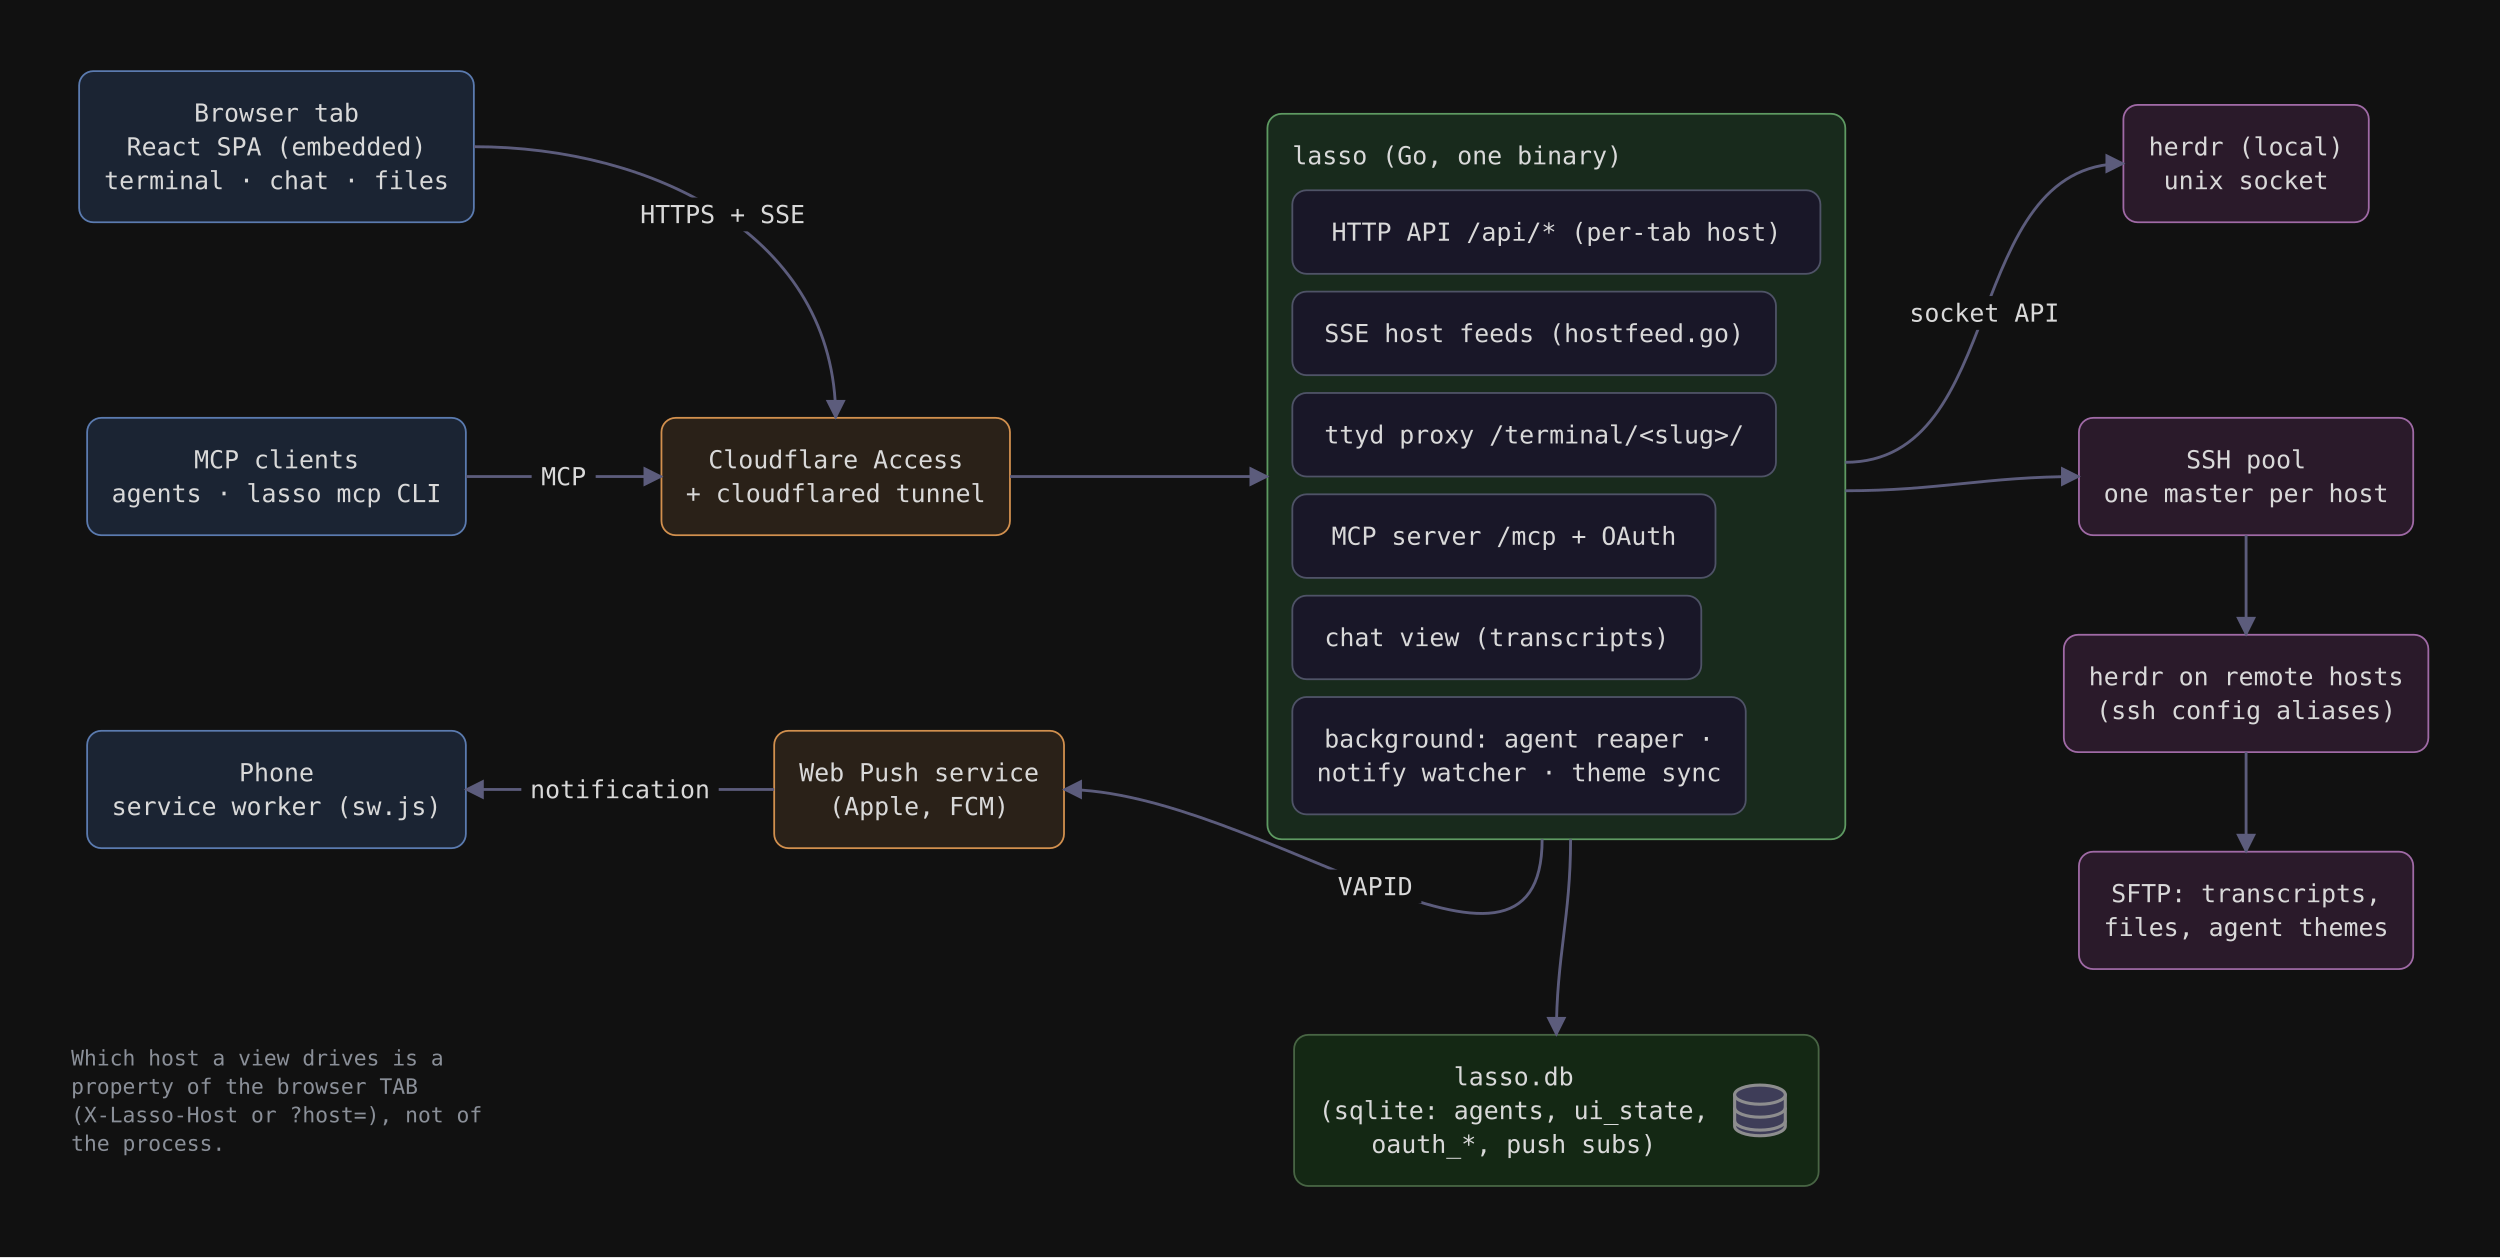
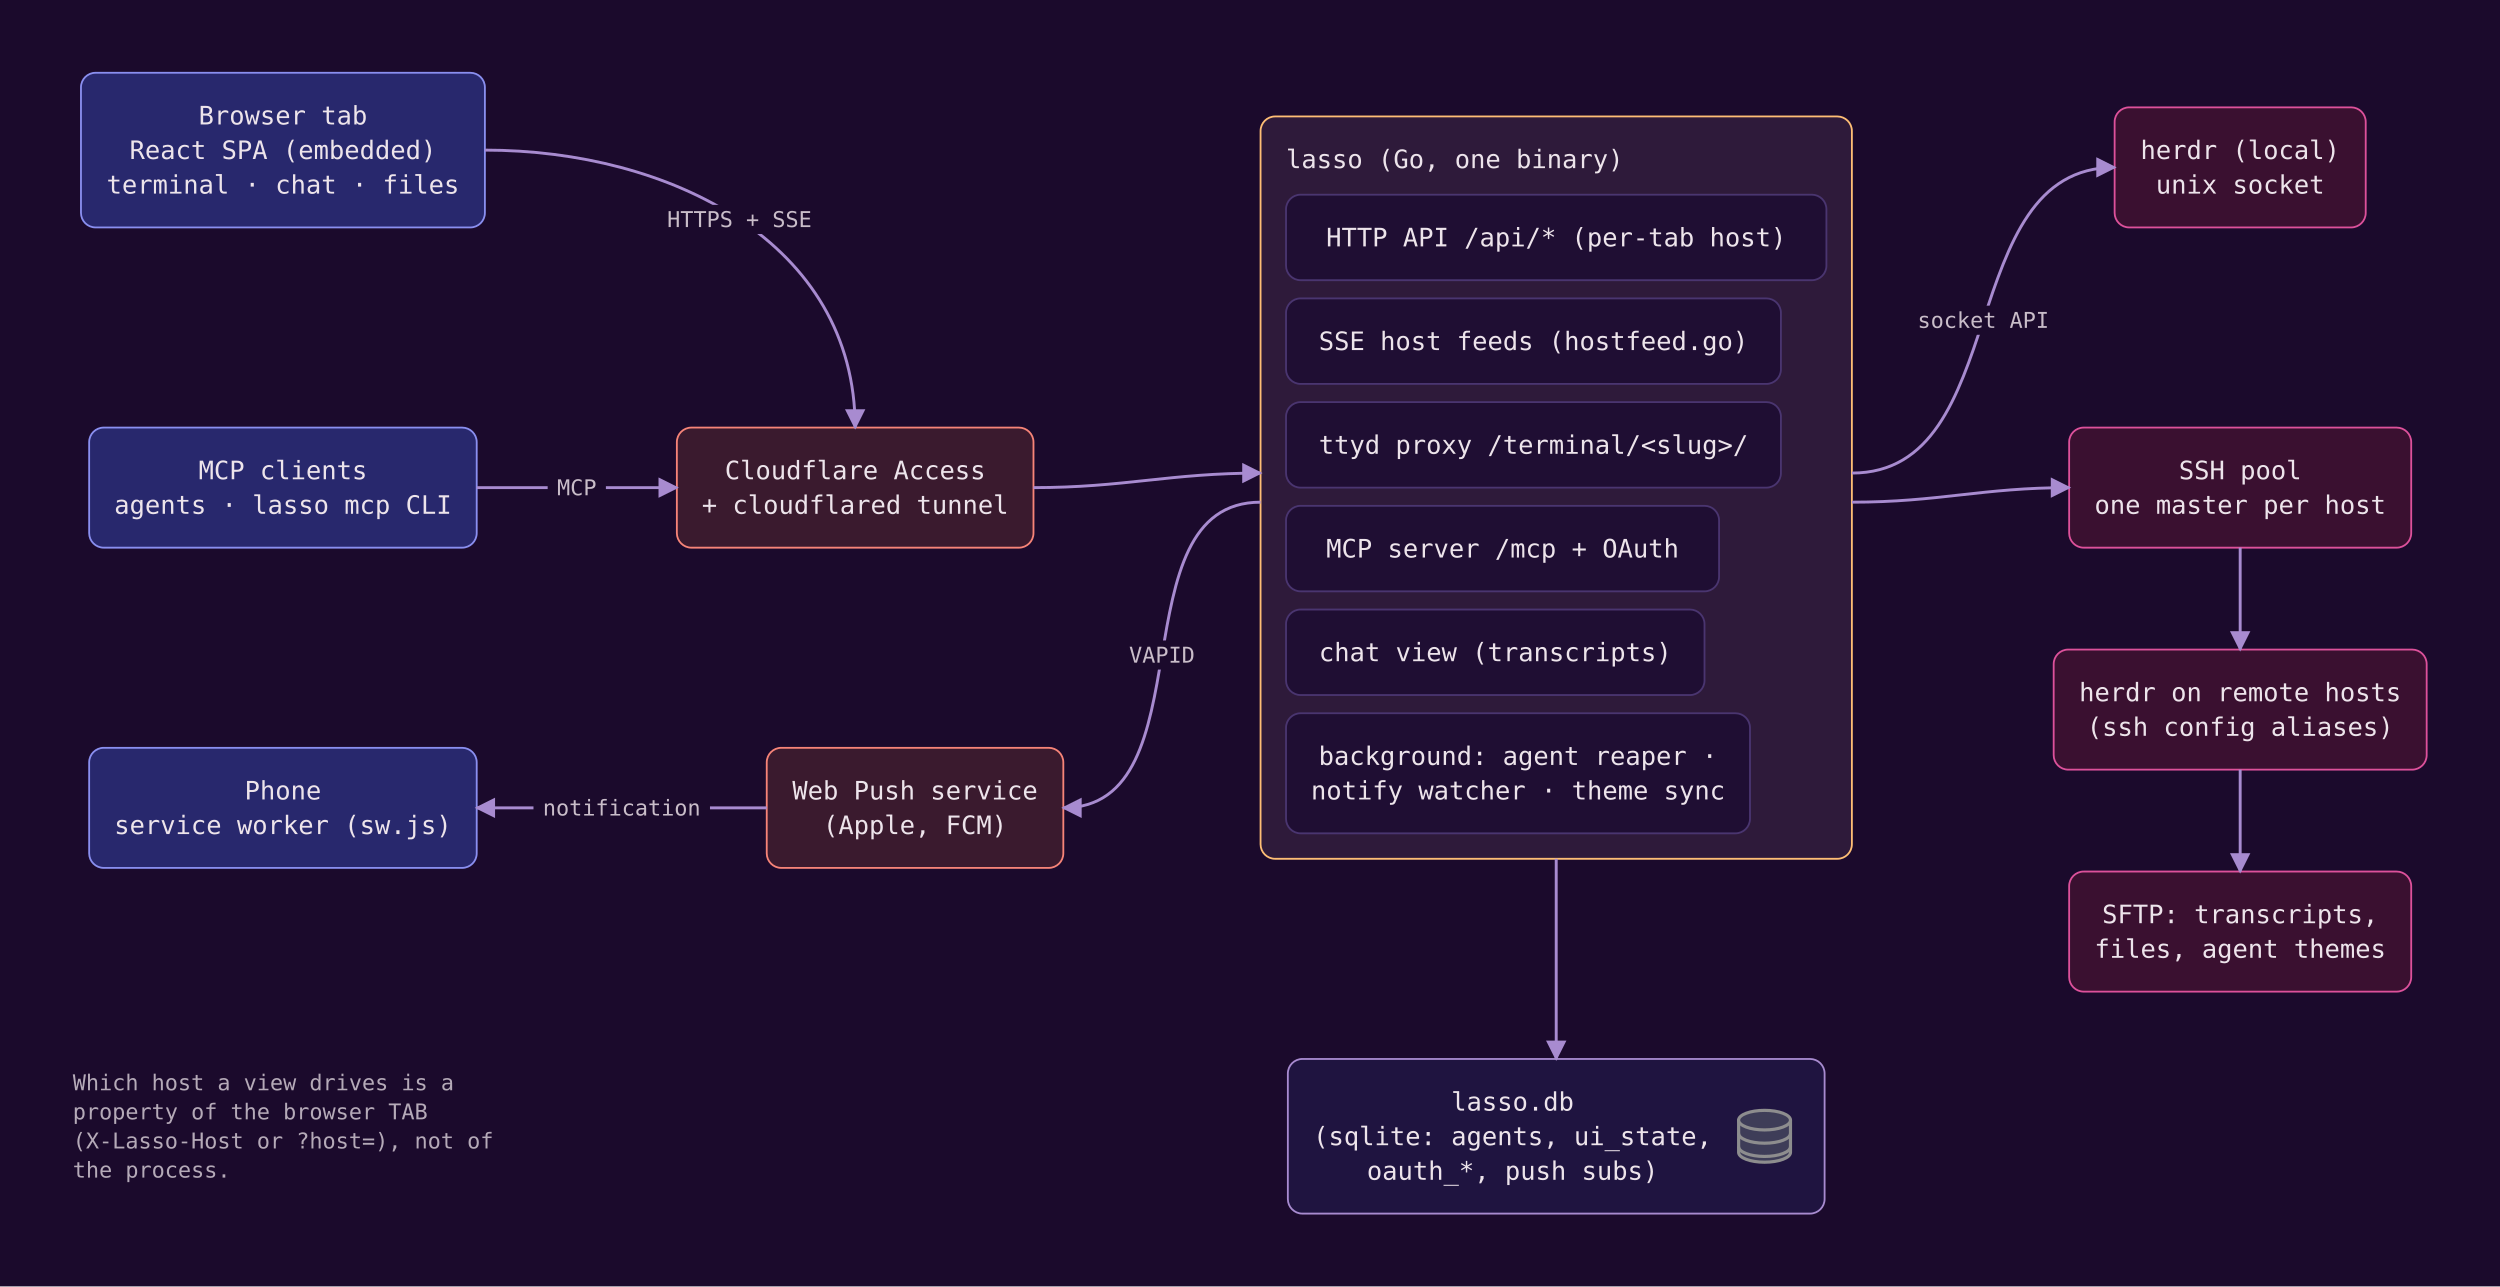
- <svg xmlns="http://www.w3.org/2000/svg" width="1406" height="707" viewBox="0 0 1406 707" font-family="'DejaVu Sans Mono', 'Menlo', 'Consolas', 'Liberation Mono', 'Courier New', monospace" font-size="14px">
+ <svg xmlns="http://www.w3.org/2000/svg" width="1374" height="707" viewBox="0 0 1374 707" font-family="'DejaVu Sans Mono', 'Menlo', 'Consolas', 'Liberation Mono', 'Courier New', monospace" font-size="14px">
  <defs>
-     <marker id="arrow-5c5c7c" viewBox="0 0 10 10" refX="9" refY="5" markerWidth="7" markerHeight="7" orient="auto-start-reverse">
-       <path d="M 0 0 L 10 5 L 0 10 z" fill="#5c5c7c" />
+     <marker id="arrow-A88BD0" viewBox="0 0 10 10" refX="9" refY="5" markerWidth="7" markerHeight="7" orient="auto-start-reverse">
+       <path d="M 0 0 L 10 5 L 0 10 z" fill="#A88BD0" />
    </marker>
-     <marker id="arrow-5c5c7c-back" viewBox="0 0 10 10" refX="9" refY="5" markerWidth="7" markerHeight="7" orient="auto-start-reverse">
-       <path d="M 0 0 L 10 5 L 0 10 z" fill="#5c5c7c" />
+     <marker id="arrow-A88BD0-back" viewBox="0 0 10 10" refX="9" refY="5" markerWidth="7" markerHeight="7" orient="auto-start-reverse">
+       <path d="M 0 0 L 10 5 L 0 10 z" fill="#A88BD0" />
    </marker>
  </defs>
-   <rect x="0" y="0" width="1406" height="707" fill="#111111" />
-   <path d="M52.5 40 H258.5 a8 8 0 0 1 8 8 V117 a8 8 0 0 1 -8 8 H52.5 a8 8 0 0 1 -8 -8 V48 a8 8 0 0 1 8 -8 Z" fill="#1b2433" stroke="#5b7bb0" />
-   <text x="155.5" y="68.4" fill="#d9d9d9" text-anchor="middle">Browser tab</text>
-   <text x="155.5" y="87.4" fill="#d9d9d9" text-anchor="middle">React SPA (embedded)</text>
-   <text x="155.5" y="106.4" fill="#d9d9d9" text-anchor="middle">terminal · chat · files</text>
-   <path d="M57 235 H254 a8 8 0 0 1 8 8 V293 a8 8 0 0 1 -8 8 H57 a8 8 0 0 1 -8 -8 V243 a8 8 0 0 1 8 -8 Z" fill="#1b2433" stroke="#5b7bb0" />
-   <text x="155.5" y="263.4" fill="#d9d9d9" text-anchor="middle">MCP clients</text>
-   <text x="155.5" y="282.4" fill="#d9d9d9" text-anchor="middle">agents · lasso mcp CLI</text>
-   <path d="M57 411 H254 a8 8 0 0 1 8 8 V469 a8 8 0 0 1 -8 8 H57 a8 8 0 0 1 -8 -8 V419 a8 8 0 0 1 8 -8 Z" fill="#1b2433" stroke="#5b7bb0" />
-   <text x="155.5" y="439.4" fill="#d9d9d9" text-anchor="middle">Phone</text>
-   <text x="155.5" y="458.4" fill="#d9d9d9" text-anchor="middle">service worker (sw.js)</text>
-   <path d="M380 235 H560 a8 8 0 0 1 8 8 V293 a8 8 0 0 1 -8 8 H380 a8 8 0 0 1 -8 -8 V243 a8 8 0 0 1 8 -8 Z" fill="#2a2118" stroke="#d2904e" />
-   <text x="470" y="263.4" fill="#d9d9d9" text-anchor="middle">Cloudflare Access</text>
-   <text x="470" y="282.4" fill="#d9d9d9" text-anchor="middle">+ cloudflared tunnel</text>
-   <path d="M720.8 64 H1029.8 a8 8 0 0 1 8 8 V464 a8 8 0 0 1 -8 8 H720.8 a8 8 0 0 1 -8 -8 V72 a8 8 0 0 1 8 -8 Z" fill="#182a1c" stroke="#5e9a62" />
-   <text x="726.8" y="92.4" fill="#d9d9d9" text-anchor="start">lasso (Go, one binary)</text>
-   <path d="M734.8 107 H1015.8 a8 8 0 0 1 8 8 V146 a8 8 0 0 1 -8 8 H734.8 a8 8 0 0 1 -8 -8 V115 a8 8 0 0 1 8 -8 Z" fill="#191728" stroke="#4f5367" />
-   <text x="875.3" y="135.4" fill="#d9d9d9" text-anchor="middle">HTTP API  /api/*  (per-tab host)</text>
-   <path d="M734.8 164 H990.8 a8 8 0 0 1 8 8 V203 a8 8 0 0 1 -8 8 H734.8 a8 8 0 0 1 -8 -8 V172 a8 8 0 0 1 8 -8 Z" fill="#191728" stroke="#4f5367" />
-   <text x="862.8" y="192.4" fill="#d9d9d9" text-anchor="middle">SSE host feeds  (hostfeed.go)</text>
-   <path d="M734.8 221 H990.8 a8 8 0 0 1 8 8 V260 a8 8 0 0 1 -8 8 H734.8 a8 8 0 0 1 -8 -8 V229 a8 8 0 0 1 8 -8 Z" fill="#191728" stroke="#4f5367" />
-   <text x="862.8" y="249.4" fill="#d9d9d9" text-anchor="middle">ttyd proxy  /terminal/&lt;slug&gt;/</text>
-   <path d="M734.8 278 H956.8 a8 8 0 0 1 8 8 V317 a8 8 0 0 1 -8 8 H734.8 a8 8 0 0 1 -8 -8 V286 a8 8 0 0 1 8 -8 Z" fill="#191728" stroke="#4f5367" />
-   <text x="845.8" y="306.4" fill="#d9d9d9" text-anchor="middle">MCP server  /mcp  + OAuth</text>
-   <path d="M734.8 335 H948.8 a8 8 0 0 1 8 8 V374 a8 8 0 0 1 -8 8 H734.8 a8 8 0 0 1 -8 -8 V343 a8 8 0 0 1 8 -8 Z" fill="#191728" stroke="#4f5367" />
-   <text x="841.8" y="363.4" fill="#d9d9d9" text-anchor="middle">chat view  (transcripts)</text>
-   <path d="M734.8 392 H973.8 a8 8 0 0 1 8 8 V450 a8 8 0 0 1 -8 8 H734.8 a8 8 0 0 1 -8 -8 V400 a8 8 0 0 1 8 -8 Z" fill="#191728" stroke="#4f5367" />
-   <text x="854.3" y="420.4" fill="#d9d9d9" text-anchor="middle">background: agent reaper ·</text>
-   <text x="854.3" y="439.4" fill="#d9d9d9" text-anchor="middle">notify watcher · theme sync</text>
-   <path d="M735.8 582 H1014.8 a8 8 0 0 1 8 8 V659 a8 8 0 0 1 -8 8 H735.8 a8 8 0 0 1 -8 -8 V590 a8 8 0 0 1 8 -8 Z" fill="#142814" stroke="#486544" />
-   <text x="851.3" y="610.4" fill="#d9d9d9" text-anchor="middle">lasso.db</text>
-   <text x="851.3" y="629.4" fill="#d9d9d9" text-anchor="middle">(sqlite: agents, ui_state,</text>
-   <text x="851.3" y="648.4" fill="#d9d9d9" text-anchor="middle">oauth_*, push subs)</text>
-   <g transform="translate(970.8 605.5) scale(1.58333)">
+   <rect x="0" y="0" width="1374" height="707" fill="#1B0A2C" />
+   <path d="M52.5 40 H258.5 a8 8 0 0 1 8 8 V117 a8 8 0 0 1 -8 8 H52.5 a8 8 0 0 1 -8 -8 V48 a8 8 0 0 1 8 -8 Z" fill="#28286D" stroke="#8A8FF0" />
+   <text x="155.5" y="68.4" fill="#EDE4EB" text-anchor="middle">Browser tab</text>
+   <text x="155.5" y="87.4" fill="#EDE4EB" text-anchor="middle">React SPA (embedded)</text>
+   <text x="155.5" y="106.4" fill="#EDE4EB" text-anchor="middle">terminal · chat · files</text>
+   <path d="M57 235 H254 a8 8 0 0 1 8 8 V293 a8 8 0 0 1 -8 8 H57 a8 8 0 0 1 -8 -8 V243 a8 8 0 0 1 8 -8 Z" fill="#28286D" stroke="#8A8FF0" />
+   <text x="155.5" y="263.4" fill="#EDE4EB" text-anchor="middle">MCP clients</text>
+   <text x="155.5" y="282.4" fill="#EDE4EB" text-anchor="middle">agents · lasso mcp CLI</text>
+   <path d="M57 411 H254 a8 8 0 0 1 8 8 V469 a8 8 0 0 1 -8 8 H57 a8 8 0 0 1 -8 -8 V419 a8 8 0 0 1 8 -8 Z" fill="#28286D" stroke="#8A8FF0" />
+   <text x="155.5" y="439.4" fill="#EDE4EB" text-anchor="middle">Phone</text>
+   <text x="155.5" y="458.4" fill="#EDE4EB" text-anchor="middle">service worker (sw.js)</text>
+   <path d="M380 235 H560 a8 8 0 0 1 8 8 V293 a8 8 0 0 1 -8 8 H380 a8 8 0 0 1 -8 -8 V243 a8 8 0 0 1 8 -8 Z" fill="#3a1a2e" stroke="#F78478" />
+   <text x="470" y="263.4" fill="#EDE4EB" text-anchor="middle">Cloudflare Access</text>
+   <text x="470" y="282.4" fill="#EDE4EB" text-anchor="middle">+ cloudflared tunnel</text>
+   <path d="M700.8 64 H1009.8 a8 8 0 0 1 8 8 V464 a8 8 0 0 1 -8 8 H700.8 a8 8 0 0 1 -8 -8 V72 a8 8 0 0 1 8 -8 Z" fill="#2e1a3a" stroke="#FEBE75" />
+   <text x="706.8" y="92.4" fill="#EDE4EB" text-anchor="start">lasso (Go, one binary)</text>
+   <path d="M714.8 107 H995.8 a8 8 0 0 1 8 8 V146 a8 8 0 0 1 -8 8 H714.8 a8 8 0 0 1 -8 -8 V115 a8 8 0 0 1 8 -8 Z" fill="#1f0e33" stroke="#4a3570" />
+   <text x="855.3" y="135.4" fill="#EDE4EB" text-anchor="middle">HTTP API  /api/*  (per-tab host)</text>
+   <path d="M714.8 164 H970.8 a8 8 0 0 1 8 8 V203 a8 8 0 0 1 -8 8 H714.8 a8 8 0 0 1 -8 -8 V172 a8 8 0 0 1 8 -8 Z" fill="#1f0e33" stroke="#4a3570" />
+   <text x="842.8" y="192.4" fill="#EDE4EB" text-anchor="middle">SSE host feeds  (hostfeed.go)</text>
+   <path d="M714.8 221 H970.8 a8 8 0 0 1 8 8 V260 a8 8 0 0 1 -8 8 H714.8 a8 8 0 0 1 -8 -8 V229 a8 8 0 0 1 8 -8 Z" fill="#1f0e33" stroke="#4a3570" />
+   <text x="842.8" y="249.4" fill="#EDE4EB" text-anchor="middle">ttyd proxy  /terminal/&lt;slug&gt;/</text>
+   <path d="M714.8 278 H936.8 a8 8 0 0 1 8 8 V317 a8 8 0 0 1 -8 8 H714.8 a8 8 0 0 1 -8 -8 V286 a8 8 0 0 1 8 -8 Z" fill="#1f0e33" stroke="#4a3570" />
+   <text x="825.8" y="306.4" fill="#EDE4EB" text-anchor="middle">MCP server  /mcp  + OAuth</text>
+   <path d="M714.8 335 H928.8 a8 8 0 0 1 8 8 V374 a8 8 0 0 1 -8 8 H714.8 a8 8 0 0 1 -8 -8 V343 a8 8 0 0 1 8 -8 Z" fill="#1f0e33" stroke="#4a3570" />
+   <text x="821.8" y="363.4" fill="#EDE4EB" text-anchor="middle">chat view  (transcripts)</text>
+   <path d="M714.8 392 H953.8 a8 8 0 0 1 8 8 V450 a8 8 0 0 1 -8 8 H714.8 a8 8 0 0 1 -8 -8 V400 a8 8 0 0 1 8 -8 Z" fill="#1f0e33" stroke="#4a3570" />
+   <text x="834.3" y="420.4" fill="#EDE4EB" text-anchor="middle">background: agent reaper ·</text>
+   <text x="834.3" y="439.4" fill="#EDE4EB" text-anchor="middle">notify watcher · theme sync</text>
+   <path d="M715.8 582 H994.8 a8 8 0 0 1 8 8 V659 a8 8 0 0 1 -8 8 H715.8 a8 8 0 0 1 -8 -8 V590 a8 8 0 0 1 8 -8 Z" fill="#1f1440" stroke="#A88BD0" />
+   <text x="831.3" y="610.4" fill="#EDE4EB" text-anchor="middle">lasso.db</text>
+   <text x="831.3" y="629.4" fill="#EDE4EB" text-anchor="middle">(sqlite: agents, ui_state,</text>
+   <text x="831.3" y="648.4" fill="#EDE4EB" text-anchor="middle">oauth_*, push subs)</text>
+   <g transform="translate(950.8 605.5) scale(1.58333)">
    <path d="M3 6.4 v11.2 a9 3.4 0 0 0 18 0 v-11.2 Z" fill="#3e3d58" stroke="#8d8d8e" stroke-width="1.1" stroke-linejoin="round" />
    <path d="M3 6.4 a9 3.4 0 0 1 18 0 a9 3.4 0 0 1 -18 0 Z" fill="#3e3d58" stroke="#8d8d8e" stroke-width="1.1" stroke-linejoin="round" />
    <path d="M3 11 a9 3.4 0 0 0 18 0" fill="none" stroke="#8d8d8e" stroke-width="1.1" stroke-linejoin="round" />
    <path d="M3 15.6 a9 3.4 0 0 0 18 0" fill="none" stroke="#8d8d8e" stroke-width="1.1" stroke-linejoin="round" />
  </g>
-   <path d="M443.4 411 H590.4 a8 8 0 0 1 8 8 V469 a8 8 0 0 1 -8 8 H443.4 a8 8 0 0 1 -8 -8 V419 a8 8 0 0 1 8 -8 Z" fill="#2a2118" stroke="#d2904e" />
-   <text x="516.9" y="439.4" fill="#d9d9d9" text-anchor="middle">Web Push service</text>
-   <text x="516.9" y="458.4" fill="#d9d9d9" text-anchor="middle">(Apple, FCM)</text>
-   <path d="M1177.2 235 H1349.2 a8 8 0 0 1 8 8 V293 a8 8 0 0 1 -8 8 H1177.2 a8 8 0 0 1 -8 -8 V243 a8 8 0 0 1 8 -8 Z" fill="#2a1a2a" stroke="#a06aa6" />
-   <text x="1263.2" y="263.4" fill="#d9d9d9" text-anchor="middle">SSH pool</text>
-   <text x="1263.2" y="282.4" fill="#d9d9d9" text-anchor="middle">one master per host</text>
-   <path d="M1202.2 59 H1324.2 a8 8 0 0 1 8 8 V117 a8 8 0 0 1 -8 8 H1202.2 a8 8 0 0 1 -8 -8 V67 a8 8 0 0 1 8 -8 Z" fill="#2a1a2a" stroke="#a06aa6" />
-   <text x="1263.2" y="87.4" fill="#d9d9d9" text-anchor="middle">herdr (local)</text>
-   <text x="1263.2" y="106.4" fill="#d9d9d9" text-anchor="middle">unix socket</text>
-   <path d="M1168.7 357 H1357.7 a8 8 0 0 1 8 8 V415 a8 8 0 0 1 -8 8 H1168.7 a8 8 0 0 1 -8 -8 V365 a8 8 0 0 1 8 -8 Z" fill="#2a1a2a" stroke="#a06aa6" />
-   <text x="1263.2" y="385.4" fill="#d9d9d9" text-anchor="middle">herdr on remote hosts</text>
-   <text x="1263.2" y="404.4" fill="#d9d9d9" text-anchor="middle">(ssh config aliases)</text>
-   <path d="M1177.2 479 H1349.2 a8 8 0 0 1 8 8 V537 a8 8 0 0 1 -8 8 H1177.2 a8 8 0 0 1 -8 -8 V487 a8 8 0 0 1 8 -8 Z" fill="#2a1a2a" stroke="#a06aa6" />
-   <text x="1263.2" y="507.4" fill="#d9d9d9" text-anchor="middle">SFTP: transcripts,</text>
-   <text x="1263.2" y="526.4" fill="#d9d9d9" text-anchor="middle">files, agent themes</text>
+   <path d="M429.4 411 H576.4 a8 8 0 0 1 8 8 V469 a8 8 0 0 1 -8 8 H429.4 a8 8 0 0 1 -8 -8 V419 a8 8 0 0 1 8 -8 Z" fill="#3a1a2e" stroke="#F78478" />
+   <text x="502.9" y="439.4" fill="#EDE4EB" text-anchor="middle">Web Push service</text>
+   <text x="502.9" y="458.4" fill="#EDE4EB" text-anchor="middle">(Apple, FCM)</text>
+   <path d="M1145.2 235 H1317.2 a8 8 0 0 1 8 8 V293 a8 8 0 0 1 -8 8 H1145.2 a8 8 0 0 1 -8 -8 V243 a8 8 0 0 1 8 -8 Z" fill="#3a1030" stroke="#DD519B" />
+   <text x="1231.2" y="263.4" fill="#EDE4EB" text-anchor="middle">SSH pool</text>
+   <text x="1231.2" y="282.4" fill="#EDE4EB" text-anchor="middle">one master per host</text>
+   <path d="M1170.2 59 H1292.2 a8 8 0 0 1 8 8 V117 a8 8 0 0 1 -8 8 H1170.2 a8 8 0 0 1 -8 -8 V67 a8 8 0 0 1 8 -8 Z" fill="#3a1030" stroke="#DD519B" />
+   <text x="1231.2" y="87.4" fill="#EDE4EB" text-anchor="middle">herdr (local)</text>
+   <text x="1231.2" y="106.4" fill="#EDE4EB" text-anchor="middle">unix socket</text>
+   <path d="M1136.7 357 H1325.7 a8 8 0 0 1 8 8 V415 a8 8 0 0 1 -8 8 H1136.7 a8 8 0 0 1 -8 -8 V365 a8 8 0 0 1 8 -8 Z" fill="#3a1030" stroke="#DD519B" />
+   <text x="1231.2" y="385.4" fill="#EDE4EB" text-anchor="middle">herdr on remote hosts</text>
+   <text x="1231.2" y="404.4" fill="#EDE4EB" text-anchor="middle">(ssh config aliases)</text>
+   <path d="M1145.2 479 H1317.2 a8 8 0 0 1 8 8 V537 a8 8 0 0 1 -8 8 H1145.2 a8 8 0 0 1 -8 -8 V487 a8 8 0 0 1 8 -8 Z" fill="#3a1030" stroke="#DD519B" />
+   <text x="1231.2" y="507.4" fill="#EDE4EB" text-anchor="middle">SFTP: transcripts,</text>
+   <text x="1231.2" y="526.4" fill="#EDE4EB" text-anchor="middle">files, agent themes</text>
  <g font-size="12px">
-     <text x="40" y="599.2" fill="#8a8f98" text-anchor="start">Which host a view drives is a</text>
-     <text x="40" y="615.2" fill="#8a8f98" text-anchor="start">property of the browser TAB</text>
-     <text x="40" y="631.2" fill="#8a8f98" text-anchor="start">(X-Lasso-Host or ?host=), not of</text>
-     <text x="40" y="647.2" fill="#8a8f98" text-anchor="start">the process.</text>
+     <text x="40" y="599.2" fill="#B5AAB8" text-anchor="start">Which host a view drives is a</text>
+     <text x="40" y="615.2" fill="#B5AAB8" text-anchor="start">property of the browser TAB</text>
+     <text x="40" y="631.2" fill="#B5AAB8" text-anchor="start">(X-Lasso-Host or ?host=), not of</text>
+     <text x="40" y="647.2" fill="#B5AAB8" text-anchor="start">the process.</text>
  </g>
-   <path d="M 266.5 82.5 C 368.22 82.5, 470 133.28, 470 235" fill="none" stroke="#5c5c7c" stroke-width="1.6" marker-end="url(#arrow-5c5c7c)" />
-   <rect x="354.9" y="111.1" width="103" height="19" fill="#111111" />
-   <text x="406.4" y="125.5" fill="#d9d9d9" text-anchor="middle">HTTPS + SSE</text>
-   <path d="M 262 268 C 306 268, 328 268, 372 268" fill="none" stroke="#5c5c7c" stroke-width="1.6" marker-end="url(#arrow-5c5c7c)" />
-   <rect x="299" y="258.5" width="36" height="19" fill="#111111" />
-   <text x="317" y="272.9" fill="#d9d9d9" text-anchor="middle">MCP</text>
-   <path d="M 568 268 C 625.92 268, 654.88 268, 712.8 268" fill="none" stroke="#5c5c7c" stroke-width="1.6" marker-end="url(#arrow-5c5c7c)" />
-   <path d="M 883.3 472 C 883.3 516.12, 875.3 537.88, 875.3 582" fill="none" stroke="#5c5c7c" stroke-width="1.6" marker-end="url(#arrow-5c5c7c)" />
-   <path d="M 867.3 472 C 867.3 580.14, 706.54 444, 598.4 444" fill="none" stroke="#5c5c7c" stroke-width="1.6" marker-end="url(#arrow-5c5c7c)" />
-   <rect x="747.4" y="489.05" width="52" height="19" fill="#111111" />
-   <text x="773.4" y="503.45" fill="#d9d9d9" text-anchor="middle">VAPID</text>
-   <path d="M 435.4 444 C 366.04 444, 331.36 444, 262 444" fill="none" stroke="#5c5c7c" stroke-width="1.6" marker-end="url(#arrow-5c5c7c)" />
-   <rect x="293.2" y="434.5" width="111" height="19" fill="#111111" />
-   <text x="348.7" y="448.9" fill="#d9d9d9" text-anchor="middle">notification</text>
-   <path d="M 1037.8 260 C 1129.61 260, 1102.39 92, 1194.2 92" fill="none" stroke="#5c5c7c" stroke-width="1.6" marker-end="url(#arrow-5c5c7c)" />
-   <rect x="1069" y="166.5" width="94" height="19" fill="#111111" />
-   <text x="1116" y="180.9" fill="#d9d9d9" text-anchor="middle">socket API</text>
-   <path d="M 1037.8 276 C 1090.46 276, 1116.54 268, 1169.2 268" fill="none" stroke="#5c5c7c" stroke-width="1.6" marker-end="url(#arrow-5c5c7c)" />
-   <path d="M 1263.2 301 C 1263.2 325, 1263.2 333, 1263.2 357" fill="none" stroke="#5c5c7c" stroke-width="1.6" marker-end="url(#arrow-5c5c7c)" />
-   <path d="M 1263.2 423 C 1263.2 447, 1263.2 455, 1263.2 479" fill="none" stroke="#5c5c7c" stroke-width="1.6" marker-end="url(#arrow-5c5c7c)" />
+   <path d="M 266.5 82.5 C 368.22 82.5, 470 133.28, 470 235" fill="none" stroke="#A88BD0" stroke-width="1.6" marker-end="url(#arrow-A88BD0)" />
+   <rect x="361.4" y="112.6" width="90" height="16" fill="#1B0A2C" />
+   <g font-size="12px">
+     <text x="406.4" y="124.8" fill="#C9BDC9" text-anchor="middle">HTTPS + SSE</text>
+   </g>
+   <path d="M 262 268 C 306 268, 328 268, 372 268" fill="none" stroke="#A88BD0" stroke-width="1.6" marker-end="url(#arrow-A88BD0)" />
+   <rect x="301" y="260" width="32" height="16" fill="#1B0A2C" />
+   <g font-size="12px">
+     <text x="317" y="272.2" fill="#C9BDC9" text-anchor="middle">MCP</text>
+   </g>
+   <path d="M 568 268 C 618.02 268, 642.78 260, 692.8 260" fill="none" stroke="#A88BD0" stroke-width="1.6" marker-end="url(#arrow-A88BD0)" />
+   <path d="M 855.3 472 C 855.3 516, 855.3 538, 855.3 582" fill="none" stroke="#A88BD0" stroke-width="1.6" marker-end="url(#arrow-A88BD0)" />
+   <path d="M 692.8 276 C 612.83 276, 664.37 444, 584.4 444" fill="none" stroke="#A88BD0" stroke-width="1.6" marker-end="url(#arrow-A88BD0)" />
+   <rect x="615.6" y="352" width="46" height="16" fill="#1B0A2C" />
+   <g font-size="12px">
+     <text x="638.6" y="364.2" fill="#C9BDC9" text-anchor="middle">VAPID</text>
+   </g>
+   <path d="M 421.4 444 C 357.64 444, 325.76 444, 262 444" fill="none" stroke="#A88BD0" stroke-width="1.6" marker-end="url(#arrow-A88BD0)" />
+   <rect x="293.2" y="436" width="97" height="16" fill="#1B0A2C" />
+   <g font-size="12px">
+     <text x="341.7" y="448.2" fill="#C9BDC9" text-anchor="middle">notification</text>
+   </g>
+   <path d="M 1017.8 260 C 1106.41 260, 1073.59 92, 1162.2 92" fill="none" stroke="#A88BD0" stroke-width="1.6" marker-end="url(#arrow-A88BD0)" />
+   <rect x="1049" y="168" width="82" height="16" fill="#1B0A2C" />
+   <g font-size="12px">
+     <text x="1090" y="180.2" fill="#C9BDC9" text-anchor="middle">socket API</text>
+   </g>
+   <path d="M 1017.8 276 C 1065.67 276, 1089.33 268, 1137.2 268" fill="none" stroke="#A88BD0" stroke-width="1.6" marker-end="url(#arrow-A88BD0)" />
+   <path d="M 1231.2 301 C 1231.2 325, 1231.2 333, 1231.2 357" fill="none" stroke="#A88BD0" stroke-width="1.6" marker-end="url(#arrow-A88BD0)" />
+   <path d="M 1231.2 423 C 1231.2 447, 1231.2 455, 1231.2 479" fill="none" stroke="#A88BD0" stroke-width="1.6" marker-end="url(#arrow-A88BD0)" />
</svg>
